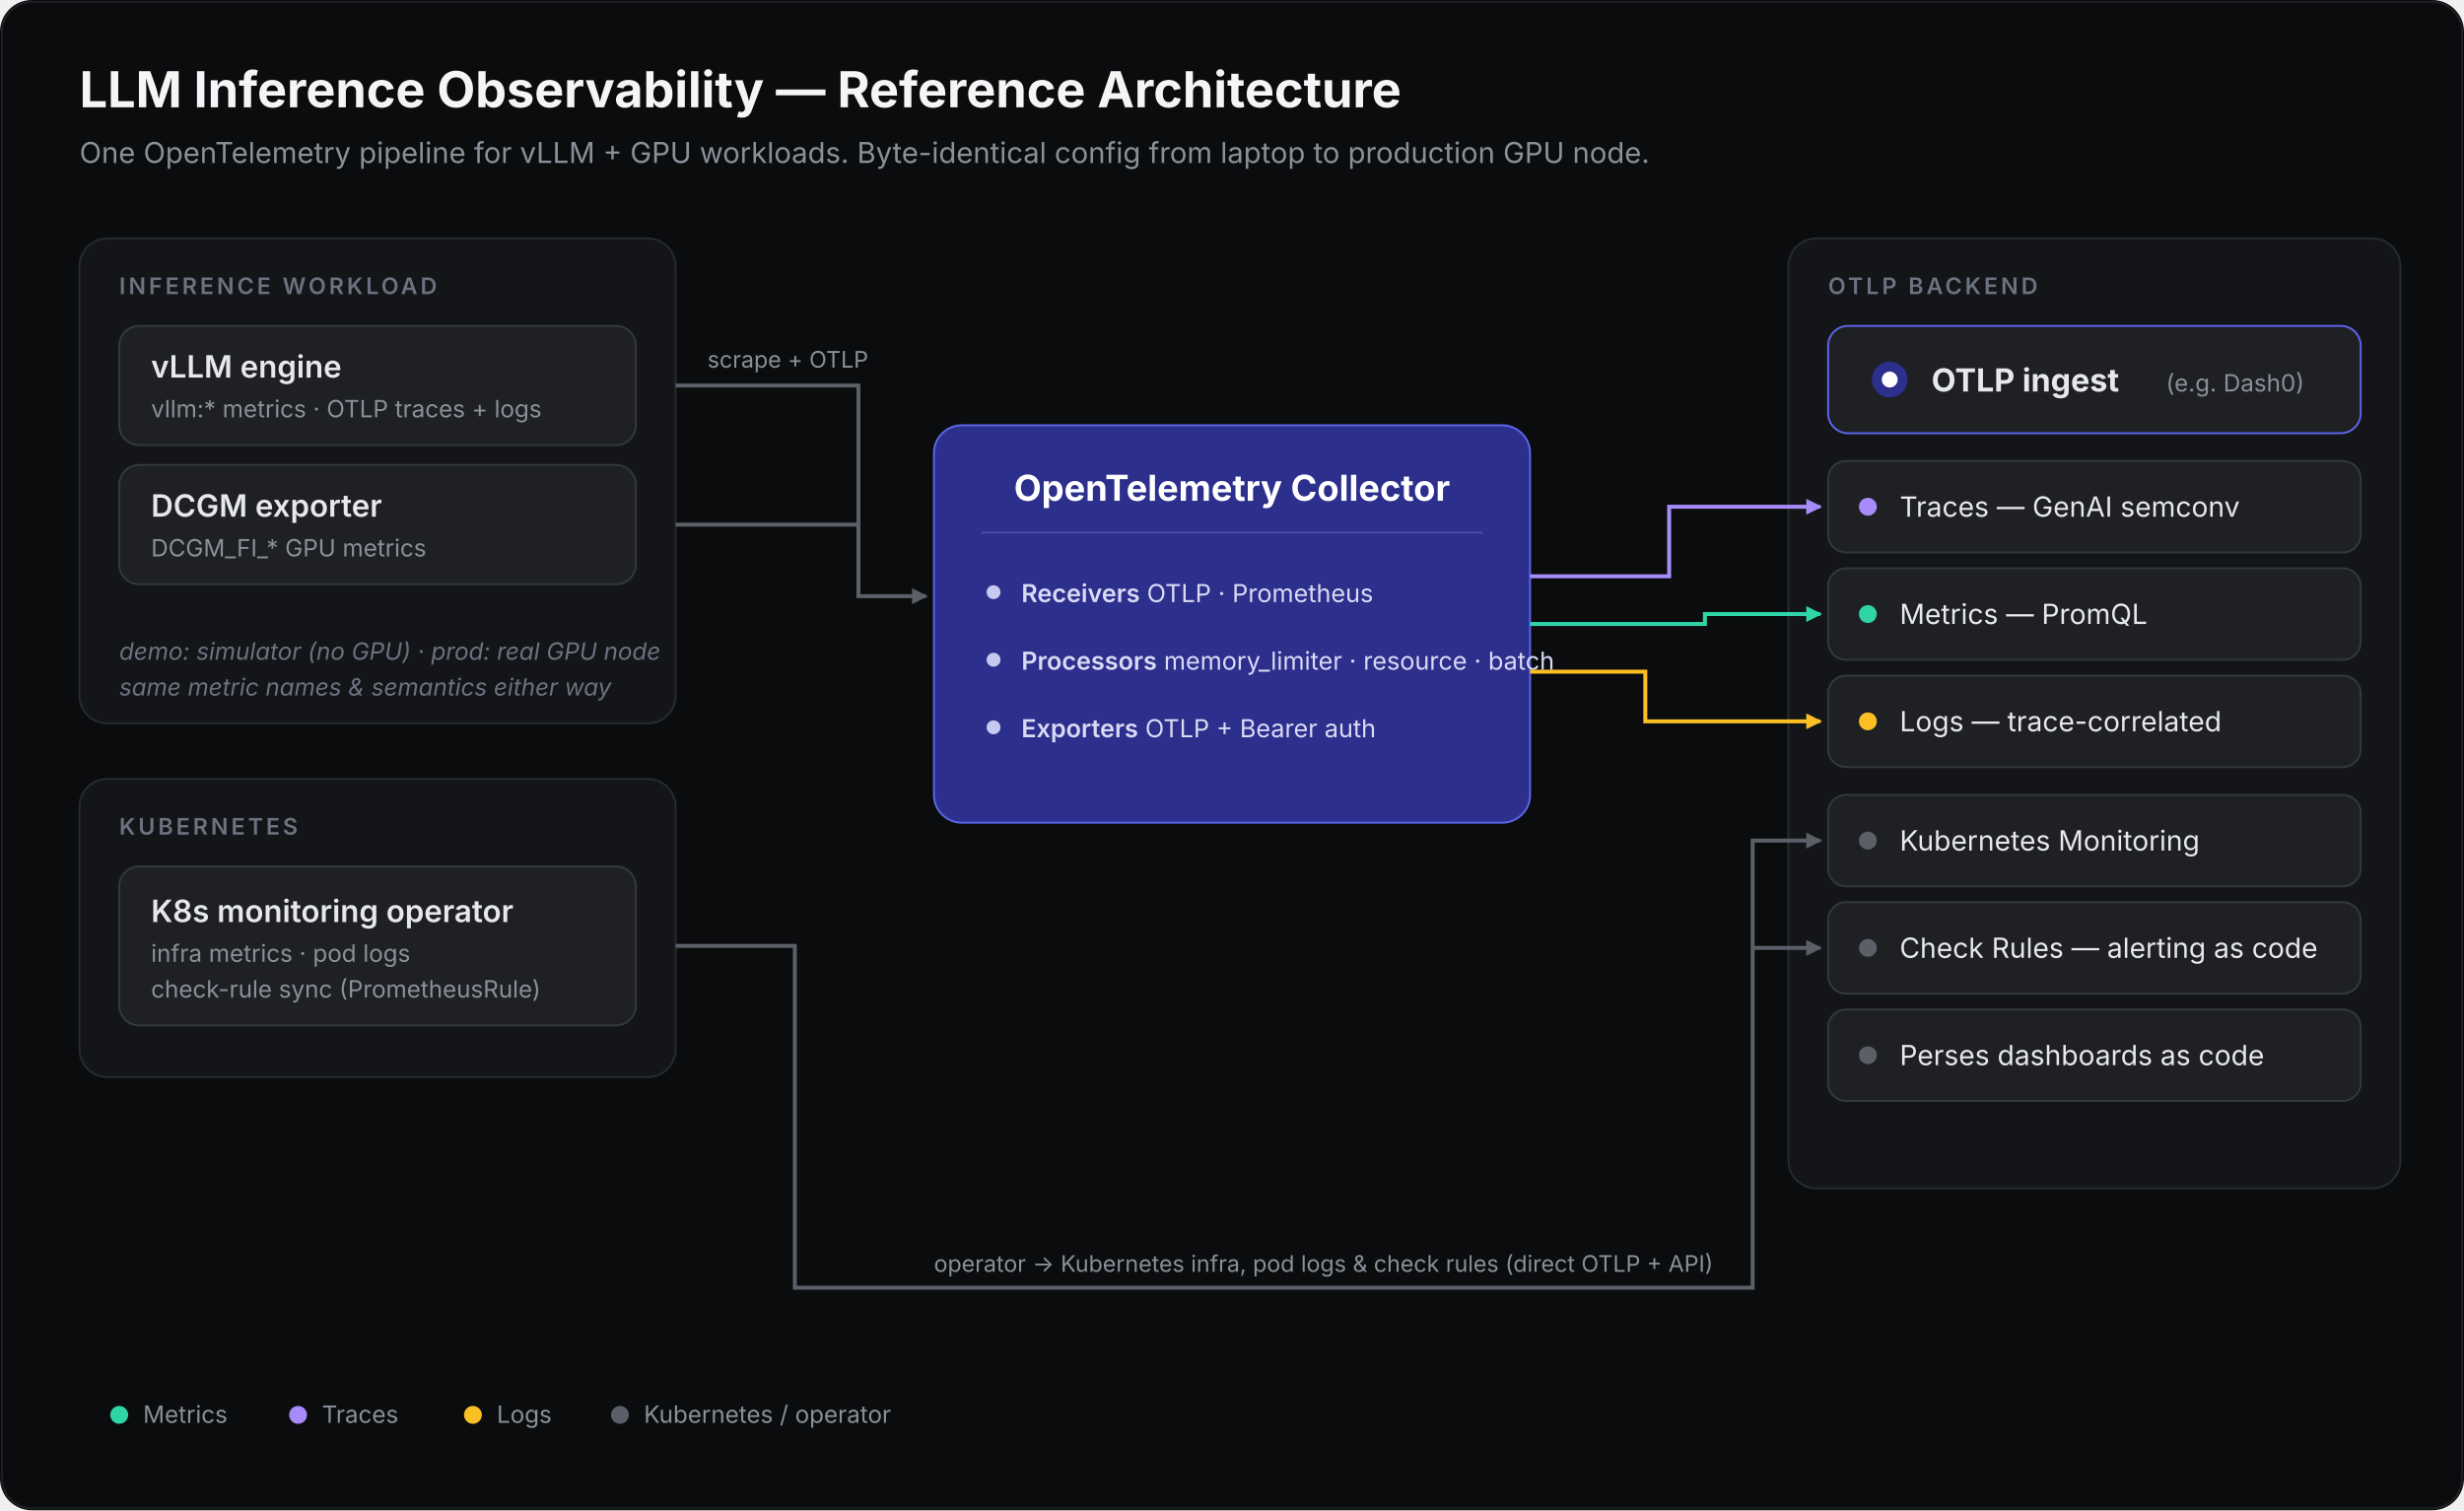
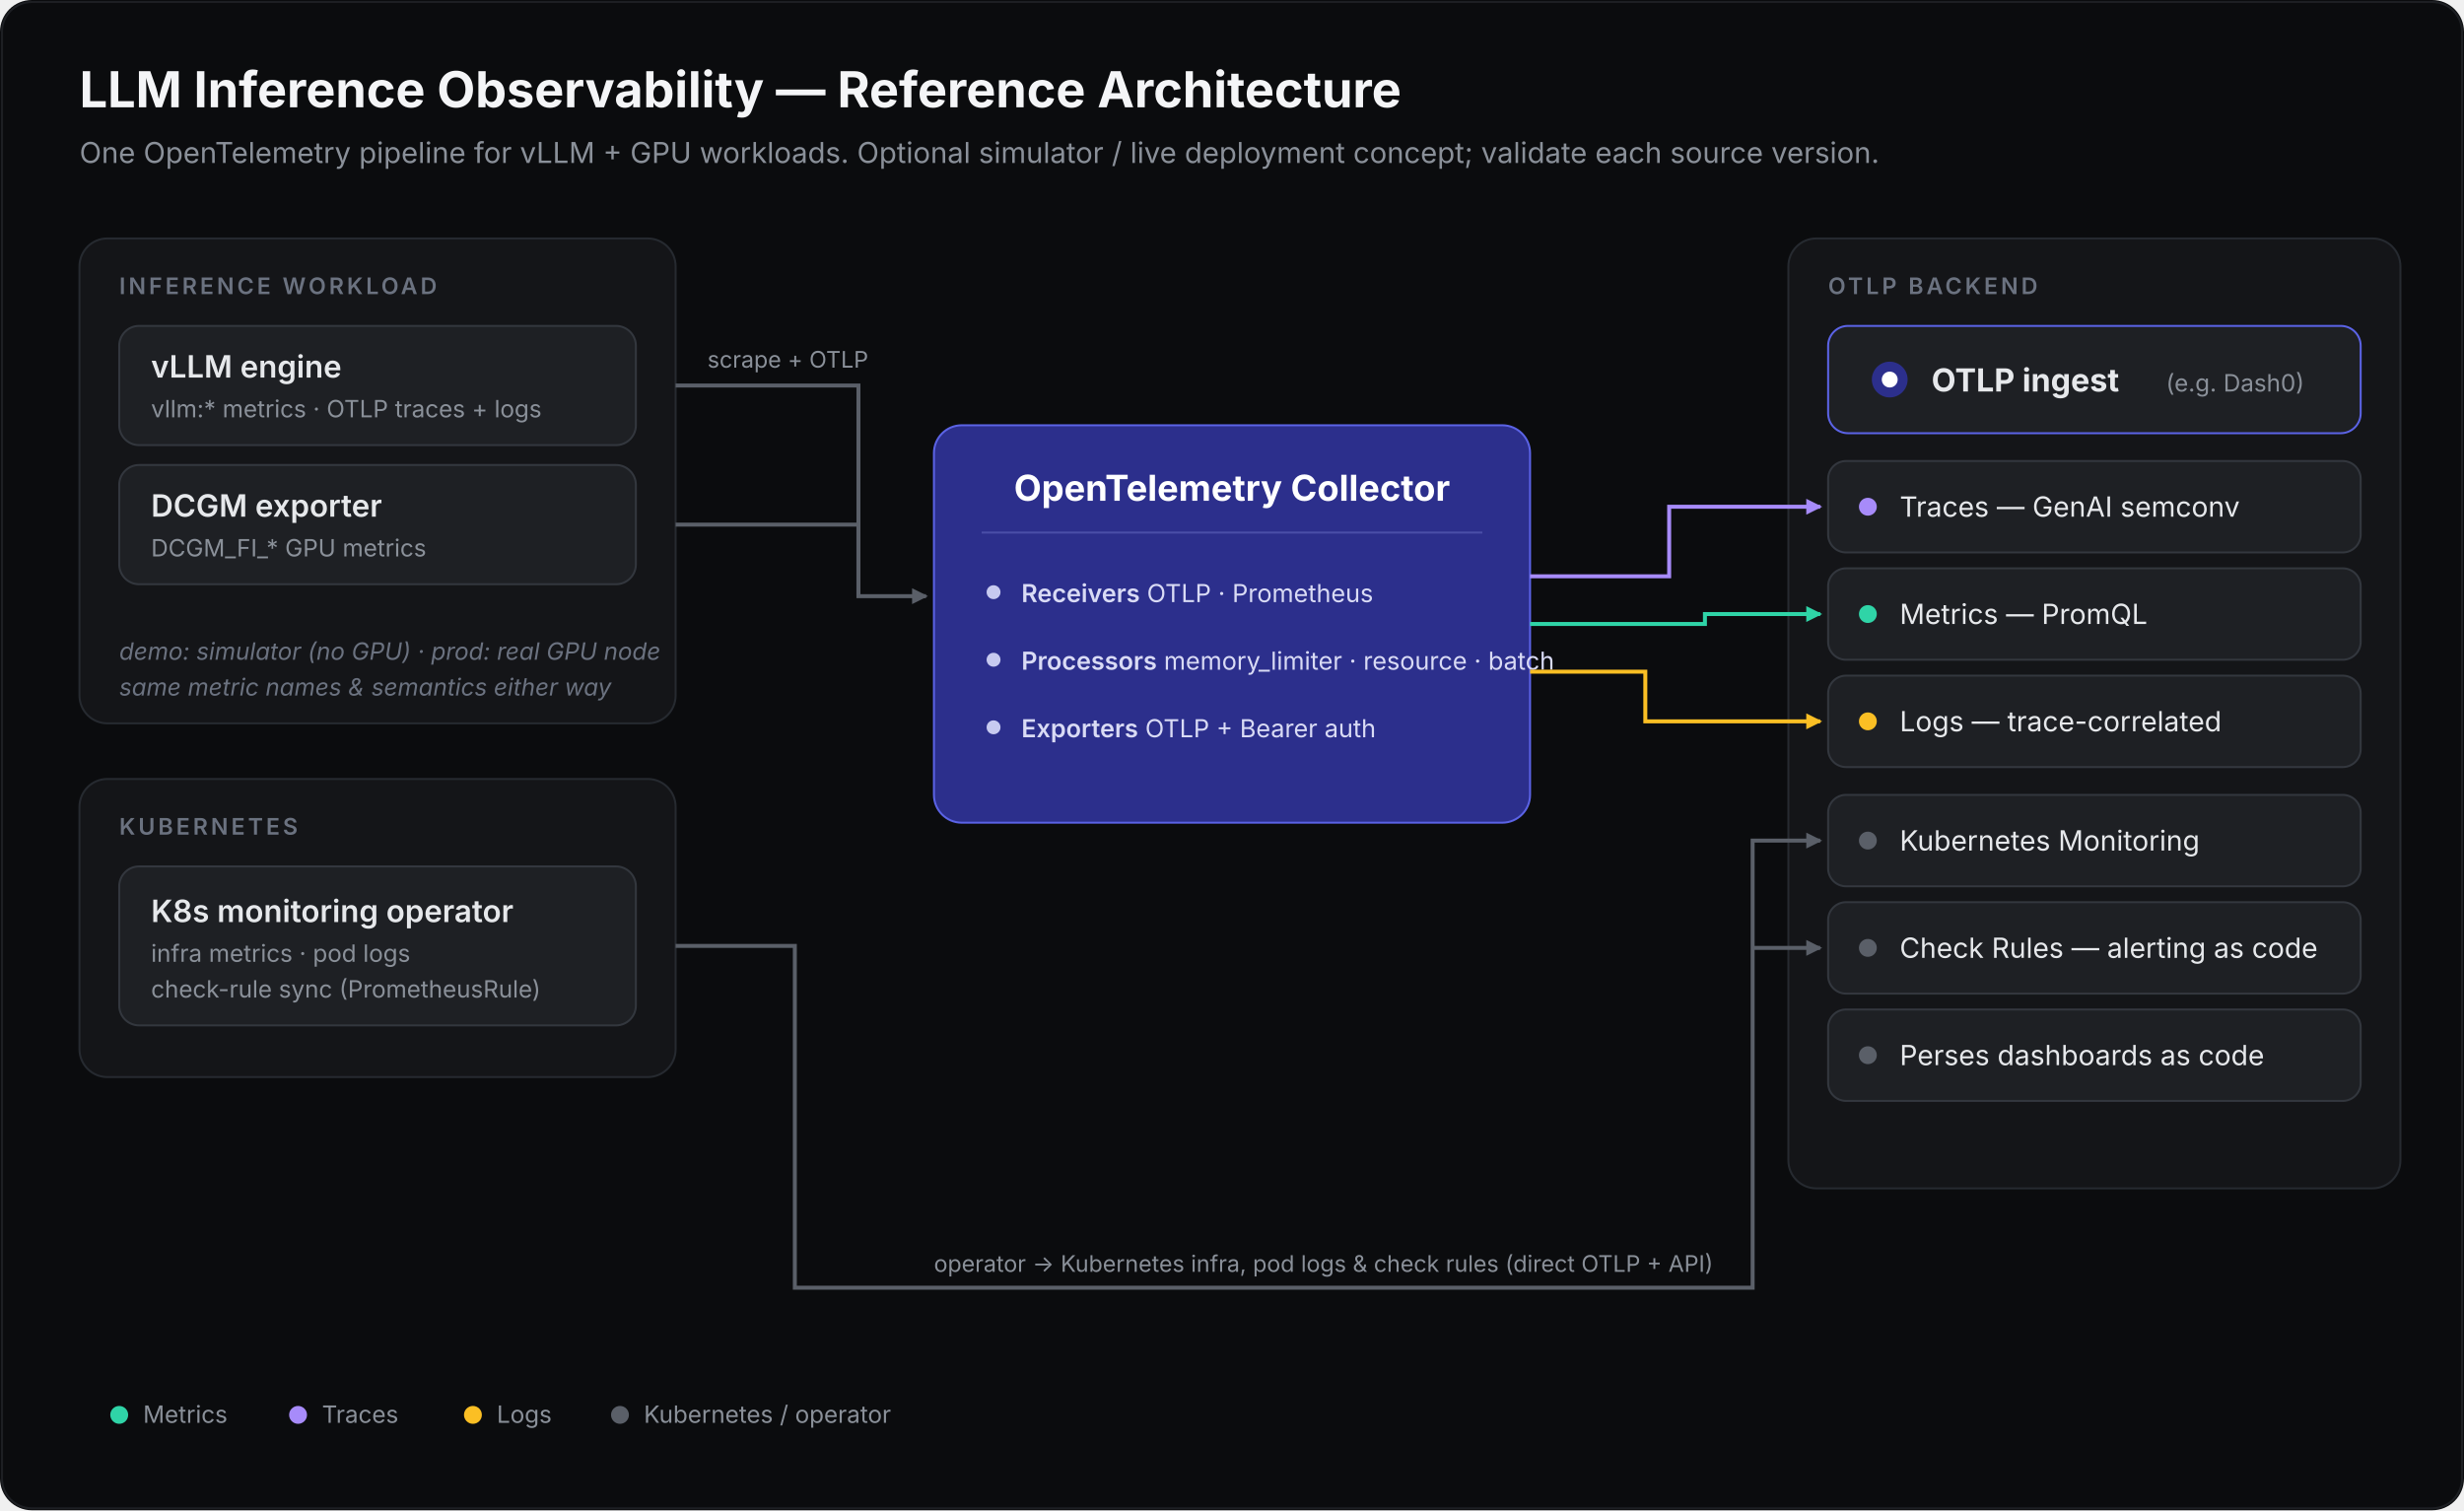
<svg xmlns="http://www.w3.org/2000/svg" viewBox="0 0 1240 760" font-family="'Inter','Helvetica Neue',Arial,sans-serif">
  <defs>
    <linearGradient id="dash0" x1="0" y1="0" x2="1" y2="1">
      <stop offset="0" stop-color="#FF6A3D" />
      <stop offset="0.55" stop-color="#F0407F" />
      <stop offset="1" stop-color="#9B4DEB" />
    </linearGradient>
    <marker id="aGray" markerWidth="12" markerHeight="12" refX="7" refY="4" orient="auto" markerUnits="userSpaceOnUse">
      <path d="M0,0 L8,4 L0,8 Z" fill="#5A5F68" />
    </marker>
    <marker id="aTeal" markerWidth="12" markerHeight="12" refX="7" refY="4" orient="auto" markerUnits="userSpaceOnUse">
      <path d="M0,0 L8,4 L0,8 Z" fill="#2FD4A7" />
    </marker>
    <marker id="aViolet" markerWidth="12" markerHeight="12" refX="7" refY="4" orient="auto" markerUnits="userSpaceOnUse">
      <path d="M0,0 L8,4 L0,8 Z" fill="#A78BFA" />
    </marker>
    <marker id="aAmber" markerWidth="12" markerHeight="12" refX="7" refY="4" orient="auto" markerUnits="userSpaceOnUse">
      <path d="M0,0 L8,4 L0,8 Z" fill="#FBBF24" />
    </marker>
  </defs>
  <rect width="1240" height="760" rx="16" fill="#0B0C0E" />
  <rect x="1" y="1" width="1238" height="758" rx="15" fill="none" stroke="#1D1F23" />
  <text x="40" y="54" fill="#F4F5F7" font-size="25" font-weight="700">LLM Inference Observability — Reference Architecture</text>
-   <text x="40" y="82" fill="#8A9099" font-size="14.5">One OpenTelemetry pipeline for vLLM + GPU workloads. Byte-identical config from laptop to production GPU node.</text>
+   <text x="40" y="82" fill="#8A9099" font-size="14.5">One OpenTelemetry pipeline for vLLM + GPU workloads. Optional simulator / live deployment concept; validate each source version.</text>
  <rect x="40" y="120" width="300" height="244" rx="14" fill="#141518" stroke="#262A30" />
  <text x="60" y="148" fill="#6B7280" font-size="11.5" font-weight="600" letter-spacing="1.5">INFERENCE WORKLOAD</text>
  <rect x="60" y="164" width="260" height="60" rx="10" fill="#1E2024" stroke="#33373E" />
  <text x="76" y="190" fill="#E6E8EB" font-size="15.5" font-weight="600">vLLM engine</text>
  <text x="76" y="210" fill="#8A9099" font-size="12">vllm:* metrics · OTLP traces + logs</text>
  <rect x="60" y="234" width="260" height="60" rx="10" fill="#1E2024" stroke="#33373E" />
  <text x="76" y="260" fill="#E6E8EB" font-size="15.5" font-weight="600">DCGM exporter</text>
  <text x="76" y="280" fill="#8A9099" font-size="12">DCGM_FI_* GPU metrics</text>
  <text x="60" y="332" fill="#6B7280" font-size="12" font-style="italic">demo: simulator (no GPU)  ·  prod: real GPU node</text>
  <text x="60" y="350" fill="#6B7280" font-size="12" font-style="italic">same metric names &amp; semantics either way</text>
  <rect x="40" y="392" width="300" height="150" rx="14" fill="#141518" stroke="#262A30" />
  <text x="60" y="420" fill="#6B7280" font-size="11.5" font-weight="600" letter-spacing="1.5">KUBERNETES</text>
  <rect x="60" y="436" width="260" height="80" rx="10" fill="#1E2024" stroke="#33373E" />
  <text x="76" y="464" fill="#E6E8EB" font-size="15.5" font-weight="600">K8s monitoring operator</text>
  <text x="76" y="484" fill="#8A9099" font-size="12">infra metrics · pod logs</text>
  <text x="76" y="502" fill="#8A9099" font-size="12">check-rule sync (PrometheusRule)</text>
  <rect x="470" y="214" width="300" height="200" rx="14" fill="#2C2F8C" stroke="#5B63E6" />
  <text x="620" y="252" fill="#FFFFFF" font-size="18" font-weight="700" text-anchor="middle">OpenTelemetry Collector</text>
  <line x1="494" y1="268" x2="746" y2="268" stroke="#4A4EA8" />
  <circle cx="500" cy="298" r="3.5" fill="#C7CAF0" />
  <text x="514" y="303" fill="#D9DBF5" font-size="12.5">
    <tspan font-weight="600">Receivers</tspan>  OTLP · Prometheus</text>
  <circle cx="500" cy="332" r="3.5" fill="#C7CAF0" />
  <text x="514" y="337" fill="#D9DBF5" font-size="12.5">
    <tspan font-weight="600">Processors</tspan>  memory_limiter · resource · batch</text>
  <circle cx="500" cy="366" r="3.5" fill="#C7CAF0" />
  <text x="514" y="371" fill="#D9DBF5" font-size="12.5">
    <tspan font-weight="600">Exporters</tspan>  OTLP + Bearer auth</text>
  <path d="M340,194 H432 V300 H466" fill="none" stroke="#5A5F68" stroke-width="2" marker-end="url(#aGray)" />
  <path d="M340,264 H432 V300" fill="none" stroke="#5A5F68" stroke-width="2" />
  <text x="356" y="185" fill="#8A9099" font-size="11.5">scrape + OTLP</text>
  <rect x="900" y="120" width="308" height="478" rx="14" fill="#141518" stroke="#262A30" />
  <text x="920" y="148" fill="#6B7280" font-size="11.5" font-weight="600" letter-spacing="1.5">OTLP BACKEND</text>
  <rect x="920" y="164" width="268" height="54" rx="10" fill="#1E2024" stroke="#5B63E6" />
  <circle cx="951" cy="191" r="9" fill="#2C2F8C" />
  <circle cx="951" cy="191" r="4" fill="#FFFFFF" />
  <text x="972" y="197" fill="#E6E8EB" font-size="16" font-weight="700">OTLP ingest</text>
  <text x="1090" y="197" fill="#8A9099" font-size="12">(e.g. Dash0)</text>
  <rect x="920" y="232" width="268" height="46" rx="9" fill="#1E2024" stroke="#33373E" />
  <circle cx="940" cy="255" r="4.5" fill="#A78BFA" />
  <text x="956" y="260" fill="#E6E8EB" font-size="14">Traces — GenAI semconv</text>
  <rect x="920" y="286" width="268" height="46" rx="9" fill="#1E2024" stroke="#33373E" />
  <circle cx="940" cy="309" r="4.5" fill="#2FD4A7" />
  <text x="956" y="314" fill="#E6E8EB" font-size="14">Metrics — PromQL</text>
  <rect x="920" y="340" width="268" height="46" rx="9" fill="#1E2024" stroke="#33373E" />
  <circle cx="940" cy="363" r="4.5" fill="#FBBF24" />
  <text x="956" y="368" fill="#E6E8EB" font-size="14">Logs — trace-correlated</text>
  <rect x="920" y="400" width="268" height="46" rx="9" fill="#1E2024" stroke="#33373E" />
  <circle cx="940" cy="423" r="4.5" fill="#5A5F68" />
  <text x="956" y="428" fill="#E6E8EB" font-size="14">Kubernetes Monitoring</text>
  <rect x="920" y="454" width="268" height="46" rx="9" fill="#1E2024" stroke="#33373E" />
  <circle cx="940" cy="477" r="4.5" fill="#5A5F68" />
  <text x="956" y="482" fill="#E6E8EB" font-size="14">Check Rules — alerting as code</text>
  <rect x="920" y="508" width="268" height="46" rx="9" fill="#1E2024" stroke="#33373E" />
  <circle cx="940" cy="531" r="4.5" fill="#5A5F68" />
  <text x="956" y="536" fill="#E6E8EB" font-size="14">Perses dashboards as code</text>
  <path d="M770,290 H840 V255 H916" fill="none" stroke="#A78BFA" stroke-width="2" marker-end="url(#aViolet)" />
  <path d="M770,314 H858 V309 H916" fill="none" stroke="#2FD4A7" stroke-width="2" marker-end="url(#aTeal)" />
  <path d="M770,338 H828 V363 H916" fill="none" stroke="#FBBF24" stroke-width="2" marker-end="url(#aAmber)" />
  <path d="M340,476 H400 V648 H882 V423 H916" fill="none" stroke="#5A5F68" stroke-width="2" marker-end="url(#aGray)" />
  <path d="M882,477 H916" fill="none" stroke="#5A5F68" stroke-width="2" marker-end="url(#aGray)" />
  <text x="470" y="640" fill="#8A9099" font-size="11.5">operator → Kubernetes infra, pod logs &amp; check rules (direct OTLP + API)</text>
  <circle cx="60" cy="712" r="4.5" fill="#2FD4A7" />
  <text x="72" y="716" fill="#8A9099" font-size="12">Metrics</text>
  <circle cx="150" cy="712" r="4.5" fill="#A78BFA" />
  <text x="162" y="716" fill="#8A9099" font-size="12">Traces</text>
  <circle cx="238" cy="712" r="4.5" fill="#FBBF24" />
  <text x="250" y="716" fill="#8A9099" font-size="12">Logs</text>
  <circle cx="312" cy="712" r="4.5" fill="#5A5F68" />
  <text x="324" y="716" fill="#8A9099" font-size="12">Kubernetes / operator</text>
</svg>
